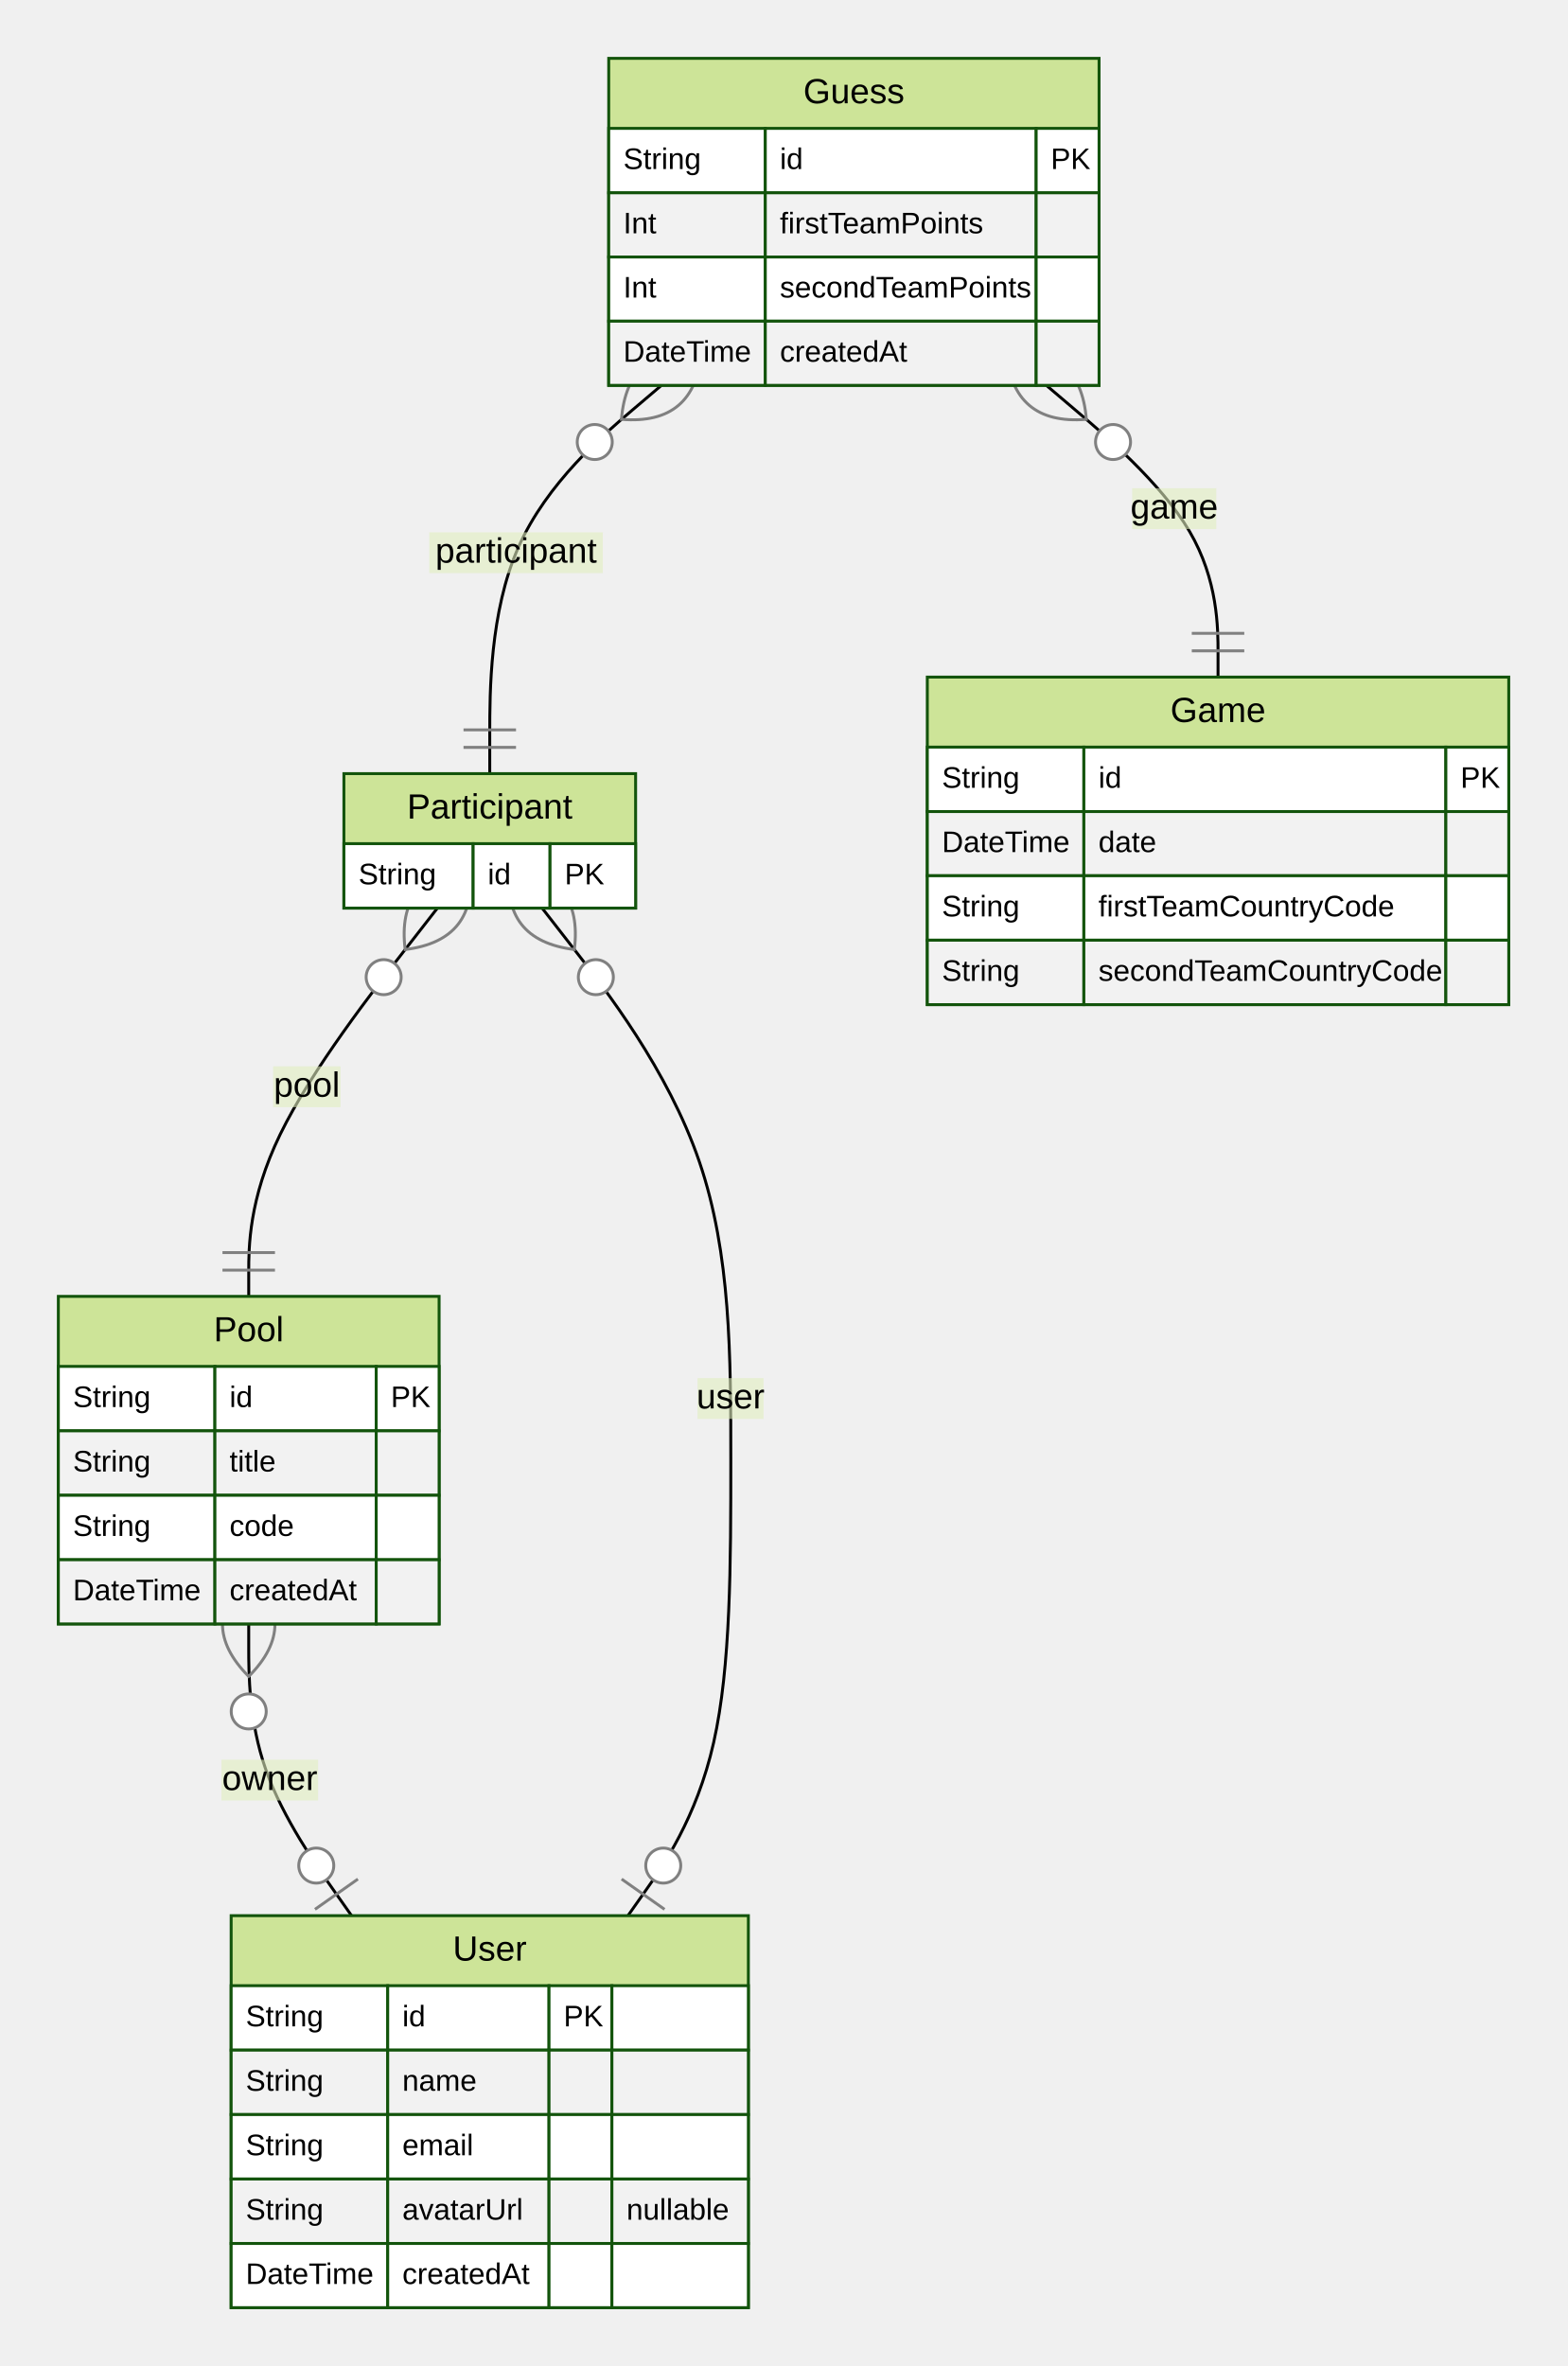
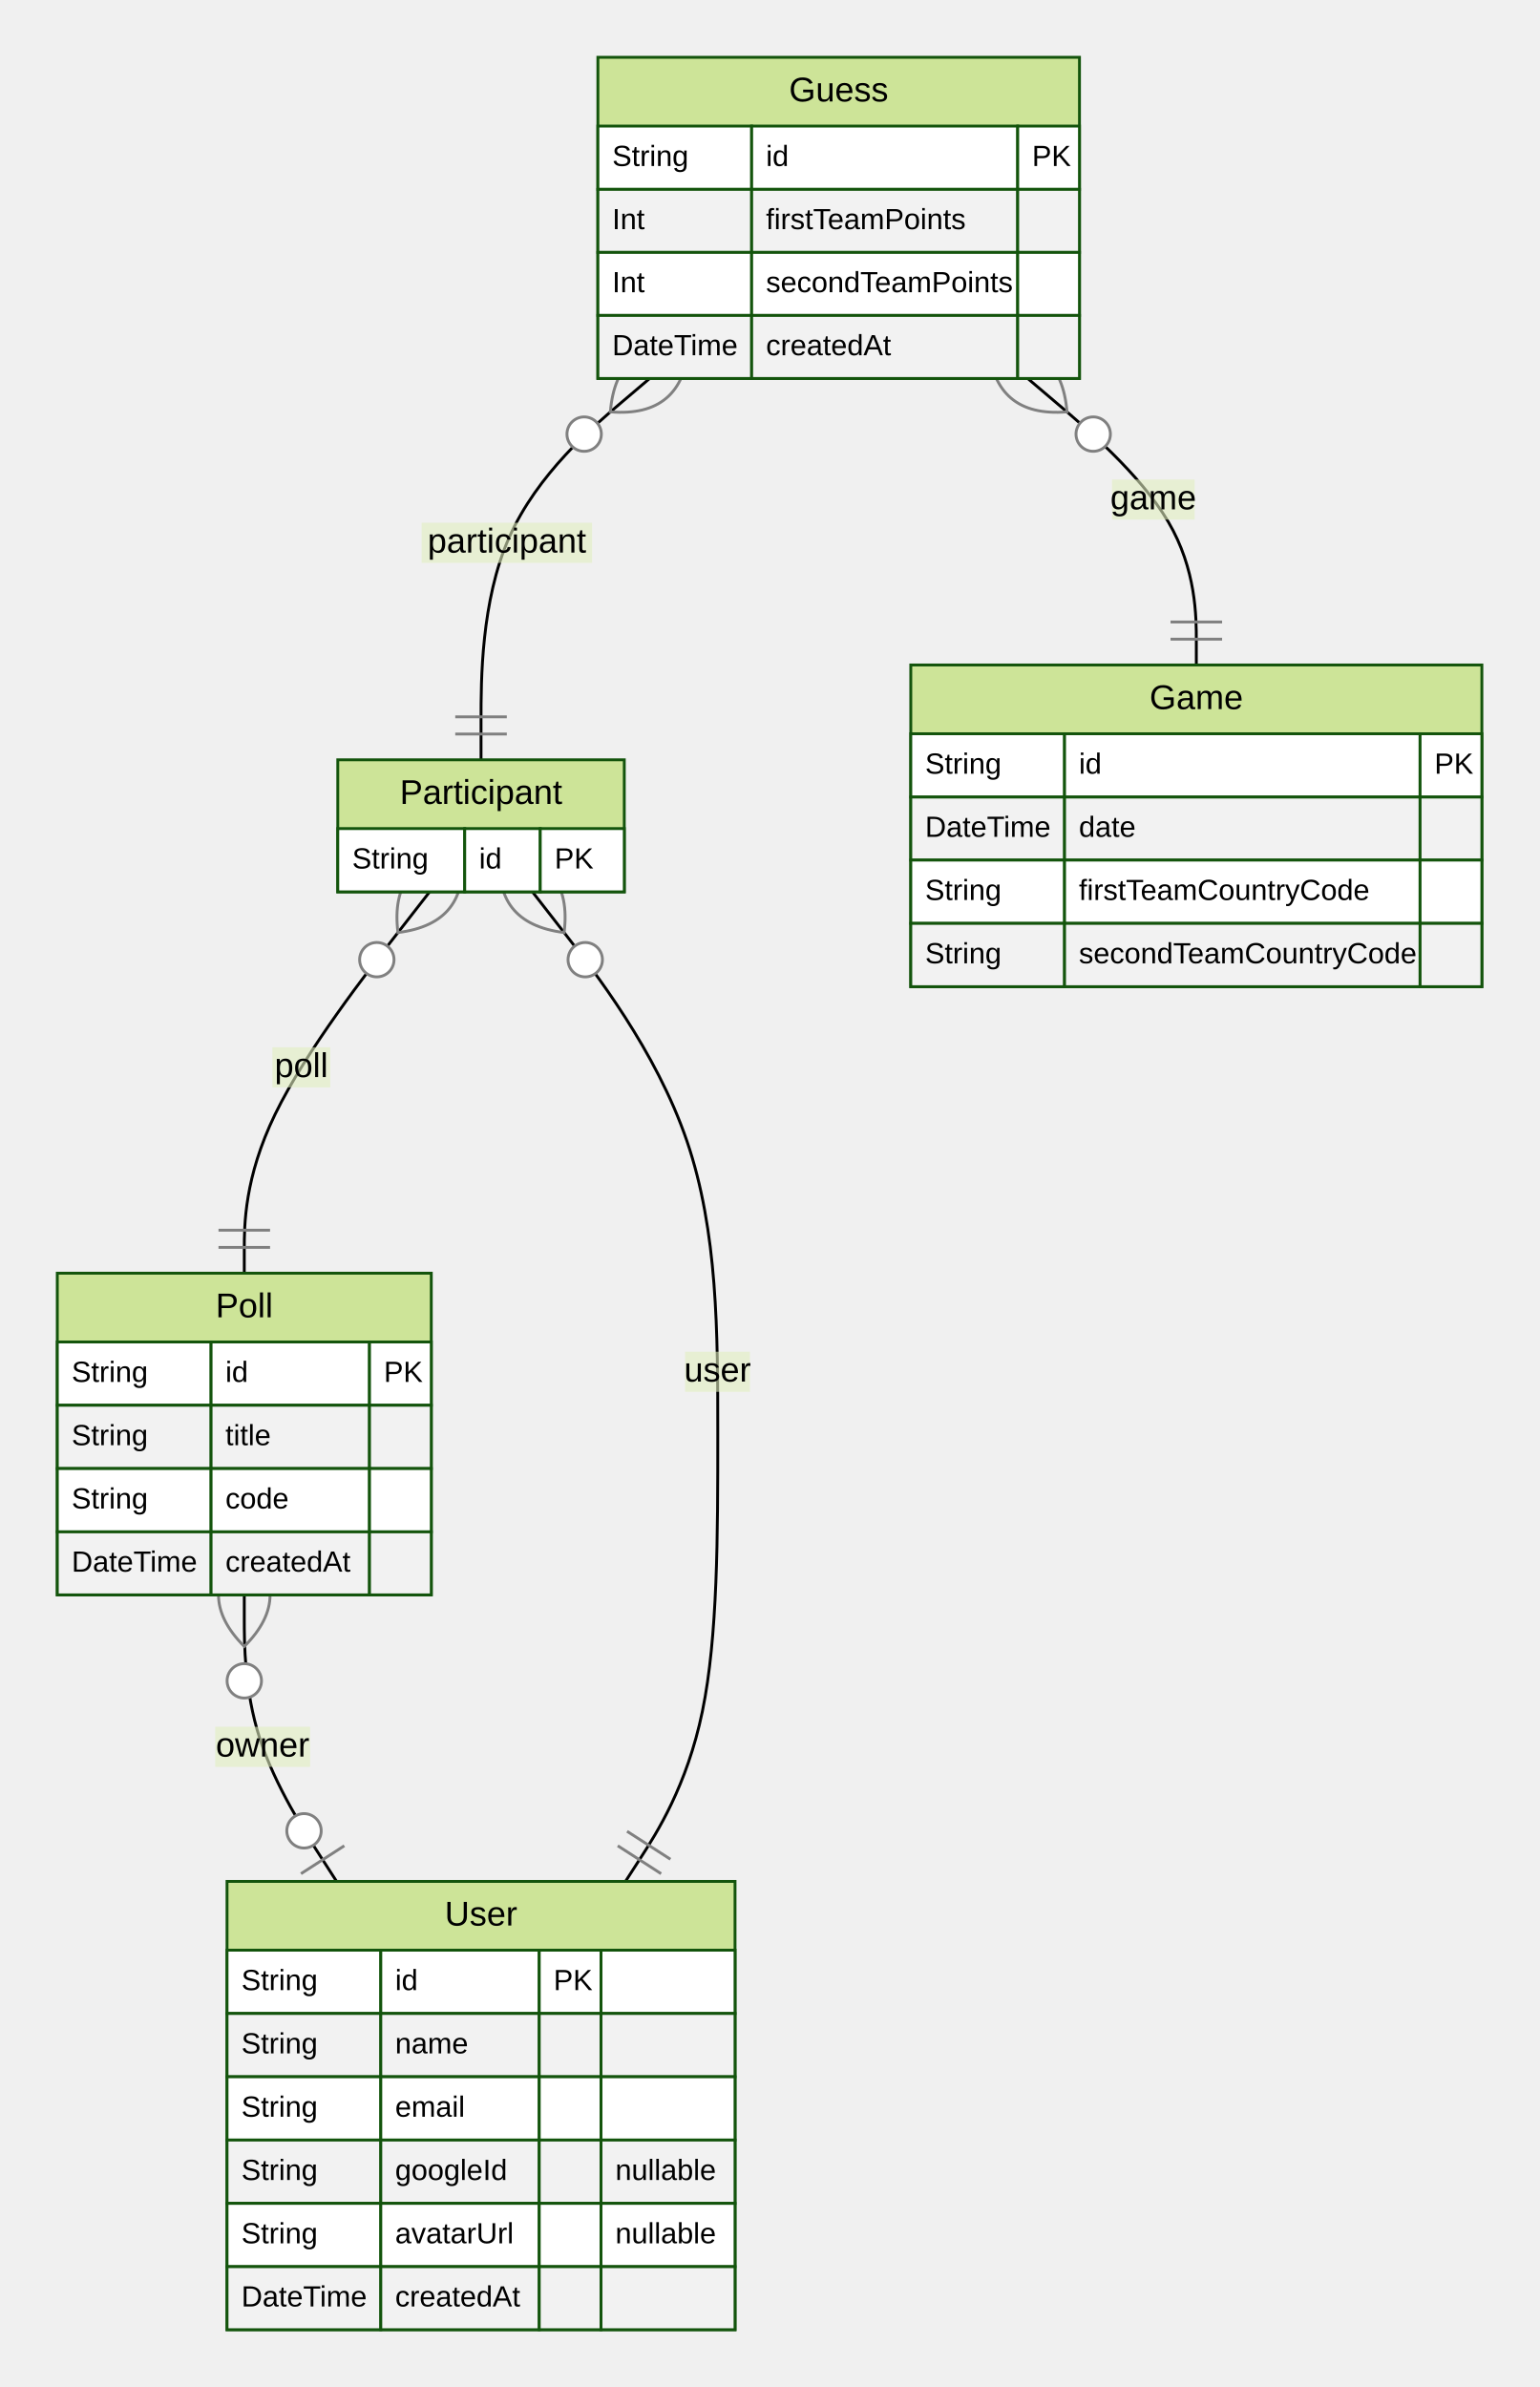
- <svg xmlns="http://www.w3.org/2000/svg" aria-labelledby="chart-title-mermaid-0 chart-desc-mermaid-0" role="img" viewBox="0 0 537.227 811.01" style="max-width: 537.227px; background-color: white;" width="100%" id="mermaid-0">
+ <svg xmlns="http://www.w3.org/2000/svg" aria-labelledby="chart-title-mermaid-0 chart-desc-mermaid-0" role="img" viewBox="0 0 537.227 833.102" style="max-width: 537.227px; background-color: white;" width="100%" id="mermaid-0">
  <style>#mermaid-0 {font-family:"trebuchet ms",verdana,arial,sans-serif;font-size:16px;fill:#000000;}#mermaid-0 .error-icon{fill:#552222;}#mermaid-0 .error-text{fill:#552222;stroke:#552222;}#mermaid-0 .edge-thickness-normal{stroke-width:2px;}#mermaid-0 .edge-thickness-thick{stroke-width:3.5px;}#mermaid-0 .edge-pattern-solid{stroke-dasharray:0;}#mermaid-0 .edge-pattern-dashed{stroke-dasharray:3;}#mermaid-0 .edge-pattern-dotted{stroke-dasharray:2;}#mermaid-0 .marker{fill:#000000;stroke:#000000;}#mermaid-0 .marker.cross{stroke:#000000;}#mermaid-0 svg{font-family:"trebuchet ms",verdana,arial,sans-serif;font-size:16px;}#mermaid-0 .entityBox{fill:#cde498;stroke:#13540c;}#mermaid-0 .attributeBoxOdd{fill:#ffffff;stroke:#13540c;}#mermaid-0 .attributeBoxEven{fill:#f2f2f2;stroke:#13540c;}#mermaid-0 .relationshipLabelBox{fill:hsl(78.158, 58.462%, 84.51%);opacity:0.7;background-color:hsl(78.158, 58.462%, 84.51%);}#mermaid-0 .relationshipLabelBox rect{opacity:0.5;}#mermaid-0 .relationshipLine{stroke:#000000;}#mermaid-0 :root{--mermaid-font-family:"trebuchet ms",verdana,arial,sans-serif;}</style>
  <g />
  <defs>
    <marker orient="auto" markerHeight="18" markerWidth="18" refY="9" refX="0" id="ONLY_ONE_START">
      <path d="M9,0 L9,18 M15,0 L15,18" fill="none" stroke="gray" />
    </marker>
  </defs>
  <defs>
    <marker orient="auto" markerHeight="18" markerWidth="18" refY="9" refX="18" id="ONLY_ONE_END">
      <path d="M3,0 L3,18 M9,0 L9,18" fill="none" stroke="gray" />
    </marker>
  </defs>
  <defs>
    <marker orient="auto" markerHeight="18" markerWidth="30" refY="9" refX="0" id="ZERO_OR_ONE_START">
      <circle r="6" cy="9" cx="21" fill="white" stroke="gray" />
      <path d="M9,0 L9,18" fill="none" stroke="gray" />
    </marker>
  </defs>
  <defs>
    <marker orient="auto" markerHeight="18" markerWidth="30" refY="9" refX="30" id="ZERO_OR_ONE_END">
      <circle r="6" cy="9" cx="9" fill="white" stroke="gray" />
      <path d="M21,0 L21,18" fill="none" stroke="gray" />
    </marker>
  </defs>
  <defs>
    <marker orient="auto" markerHeight="36" markerWidth="45" refY="18" refX="18" id="ONE_OR_MORE_START">
      <path d="M0,18 Q 18,0 36,18 Q 18,36 0,18 M42,9 L42,27" fill="none" stroke="gray" />
    </marker>
  </defs>
  <defs>
    <marker orient="auto" markerHeight="36" markerWidth="45" refY="18" refX="27" id="ONE_OR_MORE_END">
      <path d="M3,9 L3,27 M9,18 Q27,0 45,18 Q27,36 9,18" fill="none" stroke="gray" />
    </marker>
  </defs>
  <defs>
    <marker orient="auto" markerHeight="36" markerWidth="57" refY="18" refX="18" id="ZERO_OR_MORE_START">
      <circle r="6" cy="18" cx="48" fill="white" stroke="gray" />
      <path d="M0,18 Q18,0 36,18 Q18,36 0,18" fill="none" stroke="gray" />
    </marker>
  </defs>
  <defs>
    <marker orient="auto" markerHeight="36" markerWidth="57" refY="18" refX="39" id="ZERO_OR_MORE_END">
      <circle r="6" cy="18" cx="9" fill="white" stroke="gray" />
      <path d="M21,18 Q39,0 57,18 Q39,36 21,18" fill="none" stroke="gray" />
    </marker>
  </defs>
-   <path marker-start="url(#ZERO_OR_MORE_START)" marker-end="url(#ZERO_OR_ONE_END)" fill="none" stroke="gray" d="M85.266,556.643L85.266,564.976C85.266,573.309,85.266,589.976,91.142,606.643C97.018,623.309,108.771,639.976,114.647,648.309L120.523,656.643" class="er relationshipLine" />
-   <path marker-start="url(#ZERO_OR_MORE_START)" marker-end="url(#ZERO_OR_ONE_END)" fill="none" stroke="gray" d="M185.841,311.275L196.622,325.124C207.404,338.973,228.968,366.67,239.749,398.208C250.531,429.746,250.531,465.126,250.531,500.505C250.531,535.884,250.531,571.263,244.655,597.286C238.779,623.309,227.026,639.976,221.15,648.309L215.273,656.643" class="er relationshipLine" />
+   <path marker-start="url(#ZERO_OR_MORE_START)" marker-end="url(#ZERO_OR_ONE_END)" fill="none" stroke="gray" d="M85.266,556.643L85.266,564.976C85.266,573.309,85.266,589.976,90.636,606.643C96.006,623.309,106.746,639.976,112.116,648.309L117.486,656.643" class="er relationshipLine" />
+   <path marker-start="url(#ZERO_OR_MORE_START)" marker-end="url(#ONLY_ONE_END)" fill="none" stroke="gray" d="M185.841,311.275L196.622,325.124C207.404,338.973,228.968,366.67,239.749,398.208C250.531,429.746,250.531,465.126,250.531,500.505C250.531,535.884,250.531,571.263,245.161,597.286C239.791,623.309,229.051,639.976,223.681,648.309L218.311,656.643" class="er relationshipLine" />
  <path marker-start="url(#ZERO_OR_MORE_START)" marker-end="url(#ONLY_ONE_END)" fill="none" stroke="gray" d="M149.956,311.275L139.174,325.124C128.393,338.973,106.829,366.67,96.047,388.852C85.266,411.034,85.266,427.701,85.266,436.034L85.266,444.367" class="er relationshipLine" />
  <path marker-start="url(#ZERO_OR_MORE_START)" marker-end="url(#ONLY_ONE_END)" fill="none" stroke="gray" d="M226.756,132.092L216.946,140.425C207.137,148.758,187.518,165.425,177.708,187.607C167.898,209.789,167.898,237.486,167.898,251.335L167.898,265.184" class="er relationshipLine" />
  <path marker-start="url(#ZERO_OR_MORE_START)" marker-end="url(#ONLY_ONE_END)" fill="none" stroke="gray" d="M358.705,132.092L368.515,140.425C378.324,148.758,397.943,165.425,407.753,182.092C417.562,198.758,417.562,215.425,417.562,223.758L417.562,232.092" class="er relationshipLine" />
-   <g transform="translate(20,444.3672 )" id="Pool">
+   <g transform="translate(20,444.3672 )" id="Poll">
    <rect height="112.275" width="130.531" y="0" x="0" stroke="gray" fill-opacity="100%" fill="honeydew" class="er entityBox" />
-     <text transform="translate(65.26562,12)" style="font-family: &quot;trebuchet ms&quot;, verdana, arial, sans-serif;; font-size: 12px" text-anchor="middle" dominant-baseline="middle" y="0" x="0" id="entity-Pool" class="er entityLabel">Pool</text>
-     <rect height="22.092" width="53.672" y="24" x="0" stroke="gray" fill-opacity="100%" fill="honeydew" class="er attributeBoxOdd" />
-     <text transform="translate(5,35.0459)" style="font-family: &quot;trebuchet ms&quot;, verdana, arial, sans-serif;; font-size: 10.2px" text-anchor="left" dominant-baseline="middle" y="0" x="0" id="entity-Pool-attr-1-type" class="er entityLabel">String</text>
+     <text transform="translate(65.26562,12)" style="font-family: &quot;trebuchet ms&quot;, verdana, arial, sans-serif;; font-size: 12px" text-anchor="middle" dominant-baseline="middle" y="0" x="0" id="entity-Poll" class="er entityLabel">Poll</text>
+     <rect height="22.092" width="53.672" y="24" x="0" stroke="gray" fill-opacity="100%" fill="honeydew" class="er attributeBoxOdd" />
+     <text transform="translate(5,35.0459)" style="font-family: &quot;trebuchet ms&quot;, verdana, arial, sans-serif;; font-size: 10.2px" text-anchor="left" dominant-baseline="middle" y="0" x="0" id="entity-Poll-attr-1-type" class="er entityLabel">String</text>
    <rect height="22.092" width="55.297" y="24" x="53.672" stroke="gray" fill-opacity="100%" fill="honeydew" class="er attributeBoxOdd" />
-     <text transform="translate(58.67188,35.0459)" style="font-family: &quot;trebuchet ms&quot;, verdana, arial, sans-serif;; font-size: 10.2px" text-anchor="left" dominant-baseline="middle" y="0" x="0" id="entity-Pool-attr-1-name" class="er entityLabel">id</text>
+     <text transform="translate(58.67188,35.0459)" style="font-family: &quot;trebuchet ms&quot;, verdana, arial, sans-serif;; font-size: 10.2px" text-anchor="left" dominant-baseline="middle" y="0" x="0" id="entity-Poll-attr-1-name" class="er entityLabel">id</text>
    <rect height="22.092" width="21.562" y="24" x="108.969" stroke="gray" fill-opacity="100%" fill="honeydew" class="er attributeBoxOdd" />
-     <text transform="translate(113.9688,35.0459)" style="font-family: &quot;trebuchet ms&quot;, verdana, arial, sans-serif;; font-size: 10.2px" text-anchor="left" dominant-baseline="middle" y="0" x="0" id="entity-Pool-attr-1-key" class="er entityLabel">PK</text>
+     <text transform="translate(113.9688,35.0459)" style="font-family: &quot;trebuchet ms&quot;, verdana, arial, sans-serif;; font-size: 10.2px" text-anchor="left" dominant-baseline="middle" y="0" x="0" id="entity-Poll-attr-1-key" class="er entityLabel">PK</text>
    <rect height="22.092" width="53.672" y="46.092" x="0" stroke="gray" fill-opacity="100%" fill="honeydew" class="er attributeBoxEven" />
-     <text transform="translate(5,57.1377)" style="font-family: &quot;trebuchet ms&quot;, verdana, arial, sans-serif;; font-size: 10.2px" text-anchor="left" dominant-baseline="middle" y="0" x="0" id="entity-Pool-attr-2-type" class="er entityLabel">String</text>
+     <text transform="translate(5,57.1377)" style="font-family: &quot;trebuchet ms&quot;, verdana, arial, sans-serif;; font-size: 10.2px" text-anchor="left" dominant-baseline="middle" y="0" x="0" id="entity-Poll-attr-2-type" class="er entityLabel">String</text>
    <rect height="22.092" width="55.297" y="46.092" x="53.672" stroke="gray" fill-opacity="100%" fill="honeydew" class="er attributeBoxEven" />
-     <text transform="translate(58.67188,57.1377)" style="font-family: &quot;trebuchet ms&quot;, verdana, arial, sans-serif;; font-size: 10.2px" text-anchor="left" dominant-baseline="middle" y="0" x="0" id="entity-Pool-attr-2-name" class="er entityLabel">title</text>
+     <text transform="translate(58.67188,57.1377)" style="font-family: &quot;trebuchet ms&quot;, verdana, arial, sans-serif;; font-size: 10.2px" text-anchor="left" dominant-baseline="middle" y="0" x="0" id="entity-Poll-attr-2-name" class="er entityLabel">title</text>
    <rect height="22.092" width="21.562" y="46.092" x="108.969" stroke="gray" fill-opacity="100%" fill="honeydew" class="er attributeBoxEven" />
-     <text transform="translate(113.9688,57.1377)" style="font-family: &quot;trebuchet ms&quot;, verdana, arial, sans-serif;; font-size: 10.2px" text-anchor="left" dominant-baseline="middle" y="0" x="0" id="entity-Pool-attr-2-key" class="er entityLabel" />
+     <text transform="translate(113.9688,57.1377)" style="font-family: &quot;trebuchet ms&quot;, verdana, arial, sans-serif;; font-size: 10.2px" text-anchor="left" dominant-baseline="middle" y="0" x="0" id="entity-Poll-attr-2-key" class="er entityLabel" />
    <rect height="22.092" width="53.672" y="68.184" x="0" stroke="gray" fill-opacity="100%" fill="honeydew" class="er attributeBoxOdd" />
-     <text transform="translate(5,79.22949)" style="font-family: &quot;trebuchet ms&quot;, verdana, arial, sans-serif;; font-size: 10.2px" text-anchor="left" dominant-baseline="middle" y="0" x="0" id="entity-Pool-attr-3-type" class="er entityLabel">String</text>
+     <text transform="translate(5,79.22949)" style="font-family: &quot;trebuchet ms&quot;, verdana, arial, sans-serif;; font-size: 10.2px" text-anchor="left" dominant-baseline="middle" y="0" x="0" id="entity-Poll-attr-3-type" class="er entityLabel">String</text>
    <rect height="22.092" width="55.297" y="68.184" x="53.672" stroke="gray" fill-opacity="100%" fill="honeydew" class="er attributeBoxOdd" />
-     <text transform="translate(58.67188,79.22949)" style="font-family: &quot;trebuchet ms&quot;, verdana, arial, sans-serif;; font-size: 10.2px" text-anchor="left" dominant-baseline="middle" y="0" x="0" id="entity-Pool-attr-3-name" class="er entityLabel">code</text>
+     <text transform="translate(58.67188,79.22949)" style="font-family: &quot;trebuchet ms&quot;, verdana, arial, sans-serif;; font-size: 10.2px" text-anchor="left" dominant-baseline="middle" y="0" x="0" id="entity-Poll-attr-3-name" class="er entityLabel">code</text>
    <rect height="22.092" width="21.562" y="68.184" x="108.969" stroke="gray" fill-opacity="100%" fill="honeydew" class="er attributeBoxOdd" />
-     <text transform="translate(113.9688,79.22949)" style="font-family: &quot;trebuchet ms&quot;, verdana, arial, sans-serif;; font-size: 10.2px" text-anchor="left" dominant-baseline="middle" y="0" x="0" id="entity-Pool-attr-3-key" class="er entityLabel" />
+     <text transform="translate(113.9688,79.22949)" style="font-family: &quot;trebuchet ms&quot;, verdana, arial, sans-serif;; font-size: 10.2px" text-anchor="left" dominant-baseline="middle" y="0" x="0" id="entity-Poll-attr-3-key" class="er entityLabel" />
    <rect height="22" width="53.672" y="90.275" x="0" stroke="gray" fill-opacity="100%" fill="honeydew" class="er attributeBoxEven" />
-     <text transform="translate(5,101.2754)" style="font-family: &quot;trebuchet ms&quot;, verdana, arial, sans-serif;; font-size: 10.2px" text-anchor="left" dominant-baseline="middle" y="0" x="0" id="entity-Pool-attr-4-type" class="er entityLabel">DateTime</text>
+     <text transform="translate(5,101.2754)" style="font-family: &quot;trebuchet ms&quot;, verdana, arial, sans-serif;; font-size: 10.2px" text-anchor="left" dominant-baseline="middle" y="0" x="0" id="entity-Poll-attr-4-type" class="er entityLabel">DateTime</text>
    <rect height="22" width="55.297" y="90.275" x="53.672" stroke="gray" fill-opacity="100%" fill="honeydew" class="er attributeBoxEven" />
-     <text transform="translate(58.67188,101.2754)" style="font-family: &quot;trebuchet ms&quot;, verdana, arial, sans-serif;; font-size: 10.2px" text-anchor="left" dominant-baseline="middle" y="0" x="0" id="entity-Pool-attr-4-name" class="er entityLabel">createdAt</text>
+     <text transform="translate(58.67188,101.2754)" style="font-family: &quot;trebuchet ms&quot;, verdana, arial, sans-serif;; font-size: 10.2px" text-anchor="left" dominant-baseline="middle" y="0" x="0" id="entity-Poll-attr-4-name" class="er entityLabel">createdAt</text>
    <rect height="22" width="21.562" y="90.275" x="108.969" stroke="gray" fill-opacity="100%" fill="honeydew" class="er attributeBoxEven" />
-     <text transform="translate(113.9688,101.2754)" style="font-family: &quot;trebuchet ms&quot;, verdana, arial, sans-serif;; font-size: 10.2px" text-anchor="left" dominant-baseline="middle" y="0" x="0" id="entity-Pool-attr-4-key" class="er entityLabel" />
+     <text transform="translate(113.9688,101.2754)" style="font-family: &quot;trebuchet ms&quot;, verdana, arial, sans-serif;; font-size: 10.2px" text-anchor="left" dominant-baseline="middle" y="0" x="0" id="entity-Poll-attr-4-key" class="er entityLabel" />
  </g>
  <g transform="translate(117.8984,265.1836 )" id="Participant">
    <rect height="46.092" width="100" y="0" x="0" stroke="gray" fill-opacity="100%" fill="honeydew" class="er entityBox" />
    <text transform="translate(50,12)" style="font-family: &quot;trebuchet ms&quot;, verdana, arial, sans-serif;; font-size: 12px" text-anchor="middle" dominant-baseline="middle" y="0" x="0" id="entity-Participant" class="er entityLabel">Participant</text>
    <rect height="22.092" width="44.302" y="24" x="0" stroke="gray" fill-opacity="100%" fill="honeydew" class="er attributeBoxOdd" />
    <text transform="translate(5,35.0459)" style="font-family: &quot;trebuchet ms&quot;, verdana, arial, sans-serif;; font-size: 10.2px" text-anchor="left" dominant-baseline="middle" y="0" x="0" id="entity-Participant-attr-1-type" class="er entityLabel">String</text>
    <rect height="22.092" width="26.365" y="24" x="44.302" stroke="gray" fill-opacity="100%" fill="honeydew" class="er attributeBoxOdd" />
    <text transform="translate(49.30208,35.0459)" style="font-family: &quot;trebuchet ms&quot;, verdana, arial, sans-serif;; font-size: 10.2px" text-anchor="left" dominant-baseline="middle" y="0" x="0" id="entity-Participant-attr-1-name" class="er entityLabel">id</text>
    <rect height="22.092" width="29.333" y="24" x="70.667" stroke="gray" fill-opacity="100%" fill="honeydew" class="er attributeBoxOdd" />
    <text transform="translate(75.66667,35.0459)" style="font-family: &quot;trebuchet ms&quot;, verdana, arial, sans-serif;; font-size: 10.2px" text-anchor="left" dominant-baseline="middle" y="0" x="0" id="entity-Participant-attr-1-key" class="er entityLabel">PK</text>
  </g>
  <g transform="translate(79.24219,656.6426 )" id="User">
-     <rect height="134.367" width="177.312" y="0" x="0" stroke="gray" fill-opacity="100%" fill="honeydew" class="er entityBox" />
+     <rect height="156.459" width="177.312" y="0" x="0" stroke="gray" fill-opacity="100%" fill="honeydew" class="er entityBox" />
    <text transform="translate(88.65625,12)" style="font-family: &quot;trebuchet ms&quot;, verdana, arial, sans-serif;; font-size: 12px" text-anchor="middle" dominant-baseline="middle" y="0" x="0" id="entity-User" class="er entityLabel">User</text>
    <rect height="22.092" width="53.672" y="24" x="0" stroke="gray" fill-opacity="100%" fill="honeydew" class="er attributeBoxOdd" />
    <text transform="translate(5,35.0459)" style="font-family: &quot;trebuchet ms&quot;, verdana, arial, sans-serif;; font-size: 10.2px" text-anchor="left" dominant-baseline="middle" y="0" x="0" id="entity-User-attr-1-type" class="er entityLabel">String</text>
    <rect height="22.092" width="55.297" y="24" x="53.672" stroke="gray" fill-opacity="100%" fill="honeydew" class="er attributeBoxOdd" />
    <text transform="translate(58.67188,35.0459)" style="font-family: &quot;trebuchet ms&quot;, verdana, arial, sans-serif;; font-size: 10.2px" text-anchor="left" dominant-baseline="middle" y="0" x="0" id="entity-User-attr-1-name" class="er entityLabel">id</text>
    <rect height="22.092" width="21.562" y="24" x="108.969" stroke="gray" fill-opacity="100%" fill="honeydew" class="er attributeBoxOdd" />
    <text transform="translate(113.9688,35.0459)" style="font-family: &quot;trebuchet ms&quot;, verdana, arial, sans-serif;; font-size: 10.2px" text-anchor="left" dominant-baseline="middle" y="0" x="0" id="entity-User-attr-1-key" class="er entityLabel">PK</text>
    <rect height="22.092" width="46.781" y="24" x="130.531" stroke="gray" fill-opacity="100%" fill="honeydew" class="er attributeBoxOdd" />
    <text transform="translate(135.5312,35.0459)" style="font-family: &quot;trebuchet ms&quot;, verdana, arial, sans-serif;; font-size: 10.2px" text-anchor="left" dominant-baseline="middle" y="0" x="0" id="entity-User-attr-1-comment" class="er entityLabel" />
    <rect height="22.092" width="53.672" y="46.092" x="0" stroke="gray" fill-opacity="100%" fill="honeydew" class="er attributeBoxEven" />
    <text transform="translate(5,57.1377)" style="font-family: &quot;trebuchet ms&quot;, verdana, arial, sans-serif;; font-size: 10.2px" text-anchor="left" dominant-baseline="middle" y="0" x="0" id="entity-User-attr-2-type" class="er entityLabel">String</text>
    <rect height="22.092" width="55.297" y="46.092" x="53.672" stroke="gray" fill-opacity="100%" fill="honeydew" class="er attributeBoxEven" />
    <text transform="translate(58.67188,57.1377)" style="font-family: &quot;trebuchet ms&quot;, verdana, arial, sans-serif;; font-size: 10.2px" text-anchor="left" dominant-baseline="middle" y="0" x="0" id="entity-User-attr-2-name" class="er entityLabel">name</text>
    <rect height="22.092" width="21.562" y="46.092" x="108.969" stroke="gray" fill-opacity="100%" fill="honeydew" class="er attributeBoxEven" />
    <text transform="translate(113.9688,57.1377)" style="font-family: &quot;trebuchet ms&quot;, verdana, arial, sans-serif;; font-size: 10.2px" text-anchor="left" dominant-baseline="middle" y="0" x="0" id="entity-User-attr-2-key" class="er entityLabel" />
    <rect height="22.092" width="46.781" y="46.092" x="130.531" stroke="gray" fill-opacity="100%" fill="honeydew" class="er attributeBoxEven" />
    <text transform="translate(135.5312,57.1377)" style="font-family: &quot;trebuchet ms&quot;, verdana, arial, sans-serif;; font-size: 10.2px" text-anchor="left" dominant-baseline="middle" y="0" x="0" id="entity-User-attr-2-comment" class="er entityLabel" />
    <rect height="22.092" width="53.672" y="68.184" x="0" stroke="gray" fill-opacity="100%" fill="honeydew" class="er attributeBoxOdd" />
    <text transform="translate(5,79.22949)" style="font-family: &quot;trebuchet ms&quot;, verdana, arial, sans-serif;; font-size: 10.2px" text-anchor="left" dominant-baseline="middle" y="0" x="0" id="entity-User-attr-3-type" class="er entityLabel">String</text>
    <rect height="22.092" width="55.297" y="68.184" x="53.672" stroke="gray" fill-opacity="100%" fill="honeydew" class="er attributeBoxOdd" />
    <text transform="translate(58.67188,79.22949)" style="font-family: &quot;trebuchet ms&quot;, verdana, arial, sans-serif;; font-size: 10.2px" text-anchor="left" dominant-baseline="middle" y="0" x="0" id="entity-User-attr-3-name" class="er entityLabel">email</text>
    <rect height="22.092" width="21.562" y="68.184" x="108.969" stroke="gray" fill-opacity="100%" fill="honeydew" class="er attributeBoxOdd" />
    <text transform="translate(113.9688,79.22949)" style="font-family: &quot;trebuchet ms&quot;, verdana, arial, sans-serif;; font-size: 10.2px" text-anchor="left" dominant-baseline="middle" y="0" x="0" id="entity-User-attr-3-key" class="er entityLabel" />
    <rect height="22.092" width="46.781" y="68.184" x="130.531" stroke="gray" fill-opacity="100%" fill="honeydew" class="er attributeBoxOdd" />
    <text transform="translate(135.5312,79.22949)" style="font-family: &quot;trebuchet ms&quot;, verdana, arial, sans-serif;; font-size: 10.2px" text-anchor="left" dominant-baseline="middle" y="0" x="0" id="entity-User-attr-3-comment" class="er entityLabel" />
    <rect height="22.092" width="53.672" y="90.275" x="0" stroke="gray" fill-opacity="100%" fill="honeydew" class="er attributeBoxEven" />
    <text transform="translate(5,101.3213)" style="font-family: &quot;trebuchet ms&quot;, verdana, arial, sans-serif;; font-size: 10.2px" text-anchor="left" dominant-baseline="middle" y="0" x="0" id="entity-User-attr-4-type" class="er entityLabel">String</text>
    <rect height="22.092" width="55.297" y="90.275" x="53.672" stroke="gray" fill-opacity="100%" fill="honeydew" class="er attributeBoxEven" />
-     <text transform="translate(58.67188,101.3213)" style="font-family: &quot;trebuchet ms&quot;, verdana, arial, sans-serif;; font-size: 10.2px" text-anchor="left" dominant-baseline="middle" y="0" x="0" id="entity-User-attr-4-name" class="er entityLabel">avatarUrl</text>
+     <text transform="translate(58.67188,101.3213)" style="font-family: &quot;trebuchet ms&quot;, verdana, arial, sans-serif;; font-size: 10.2px" text-anchor="left" dominant-baseline="middle" y="0" x="0" id="entity-User-attr-4-name" class="er entityLabel">googleId</text>
    <rect height="22.092" width="21.562" y="90.275" x="108.969" stroke="gray" fill-opacity="100%" fill="honeydew" class="er attributeBoxEven" />
    <text transform="translate(113.9688,101.3213)" style="font-family: &quot;trebuchet ms&quot;, verdana, arial, sans-serif;; font-size: 10.2px" text-anchor="left" dominant-baseline="middle" y="0" x="0" id="entity-User-attr-4-key" class="er entityLabel" />
    <rect height="22.092" width="46.781" y="90.275" x="130.531" stroke="gray" fill-opacity="100%" fill="honeydew" class="er attributeBoxEven" />
    <text transform="translate(135.5312,101.3213)" style="font-family: &quot;trebuchet ms&quot;, verdana, arial, sans-serif;; font-size: 10.2px" text-anchor="left" dominant-baseline="middle" y="0" x="0" id="entity-User-attr-4-comment" class="er entityLabel">nullable</text>
-     <rect height="22" width="53.672" y="112.367" x="0" stroke="gray" fill-opacity="100%" fill="honeydew" class="er attributeBoxOdd" />
-     <text transform="translate(5,123.3672)" style="font-family: &quot;trebuchet ms&quot;, verdana, arial, sans-serif;; font-size: 10.2px" text-anchor="left" dominant-baseline="middle" y="0" x="0" id="entity-User-attr-5-type" class="er entityLabel">DateTime</text>
-     <rect height="22" width="55.297" y="112.367" x="53.672" stroke="gray" fill-opacity="100%" fill="honeydew" class="er attributeBoxOdd" />
-     <text transform="translate(58.67188,123.3672)" style="font-family: &quot;trebuchet ms&quot;, verdana, arial, sans-serif;; font-size: 10.2px" text-anchor="left" dominant-baseline="middle" y="0" x="0" id="entity-User-attr-5-name" class="er entityLabel">createdAt</text>
-     <rect height="22" width="21.562" y="112.367" x="108.969" stroke="gray" fill-opacity="100%" fill="honeydew" class="er attributeBoxOdd" />
-     <text transform="translate(113.9688,123.3672)" style="font-family: &quot;trebuchet ms&quot;, verdana, arial, sans-serif;; font-size: 10.2px" text-anchor="left" dominant-baseline="middle" y="0" x="0" id="entity-User-attr-5-key" class="er entityLabel" />
-     <rect height="22" width="46.781" y="112.367" x="130.531" stroke="gray" fill-opacity="100%" fill="honeydew" class="er attributeBoxOdd" />
-     <text transform="translate(135.5312,123.3672)" style="font-family: &quot;trebuchet ms&quot;, verdana, arial, sans-serif;; font-size: 10.2px" text-anchor="left" dominant-baseline="middle" y="0" x="0" id="entity-User-attr-5-comment" class="er entityLabel" />
+     <rect height="22.092" width="53.672" y="112.367" x="0" stroke="gray" fill-opacity="100%" fill="honeydew" class="er attributeBoxOdd" />
+     <text transform="translate(5,123.4131)" style="font-family: &quot;trebuchet ms&quot;, verdana, arial, sans-serif;; font-size: 10.2px" text-anchor="left" dominant-baseline="middle" y="0" x="0" id="entity-User-attr-5-type" class="er entityLabel">String</text>
+     <rect height="22.092" width="55.297" y="112.367" x="53.672" stroke="gray" fill-opacity="100%" fill="honeydew" class="er attributeBoxOdd" />
+     <text transform="translate(58.67188,123.4131)" style="font-family: &quot;trebuchet ms&quot;, verdana, arial, sans-serif;; font-size: 10.2px" text-anchor="left" dominant-baseline="middle" y="0" x="0" id="entity-User-attr-5-name" class="er entityLabel">avatarUrl</text>
+     <rect height="22.092" width="21.562" y="112.367" x="108.969" stroke="gray" fill-opacity="100%" fill="honeydew" class="er attributeBoxOdd" />
+     <text transform="translate(113.9688,123.4131)" style="font-family: &quot;trebuchet ms&quot;, verdana, arial, sans-serif;; font-size: 10.2px" text-anchor="left" dominant-baseline="middle" y="0" x="0" id="entity-User-attr-5-key" class="er entityLabel" />
+     <rect height="22.092" width="46.781" y="112.367" x="130.531" stroke="gray" fill-opacity="100%" fill="honeydew" class="er attributeBoxOdd" />
+     <text transform="translate(135.5312,123.4131)" style="font-family: &quot;trebuchet ms&quot;, verdana, arial, sans-serif;; font-size: 10.2px" text-anchor="left" dominant-baseline="middle" y="0" x="0" id="entity-User-attr-5-comment" class="er entityLabel">nullable</text>
+     <rect height="22" width="53.672" y="134.459" x="0" stroke="gray" fill-opacity="100%" fill="honeydew" class="er attributeBoxEven" />
+     <text transform="translate(5,145.459)" style="font-family: &quot;trebuchet ms&quot;, verdana, arial, sans-serif;; font-size: 10.2px" text-anchor="left" dominant-baseline="middle" y="0" x="0" id="entity-User-attr-6-type" class="er entityLabel">DateTime</text>
+     <rect height="22" width="55.297" y="134.459" x="53.672" stroke="gray" fill-opacity="100%" fill="honeydew" class="er attributeBoxEven" />
+     <text transform="translate(58.67188,145.459)" style="font-family: &quot;trebuchet ms&quot;, verdana, arial, sans-serif;; font-size: 10.2px" text-anchor="left" dominant-baseline="middle" y="0" x="0" id="entity-User-attr-6-name" class="er entityLabel">createdAt</text>
+     <rect height="22" width="21.562" y="134.459" x="108.969" stroke="gray" fill-opacity="100%" fill="honeydew" class="er attributeBoxEven" />
+     <text transform="translate(113.9688,145.459)" style="font-family: &quot;trebuchet ms&quot;, verdana, arial, sans-serif;; font-size: 10.2px" text-anchor="left" dominant-baseline="middle" y="0" x="0" id="entity-User-attr-6-key" class="er entityLabel" />
+     <rect height="22" width="46.781" y="134.459" x="130.531" stroke="gray" fill-opacity="100%" fill="honeydew" class="er attributeBoxEven" />
+     <text transform="translate(135.5312,145.459)" style="font-family: &quot;trebuchet ms&quot;, verdana, arial, sans-serif;; font-size: 10.2px" text-anchor="left" dominant-baseline="middle" y="0" x="0" id="entity-User-attr-6-comment" class="er entityLabel" />
  </g>
  <g transform="translate(317.8984,232.0918 )" id="Game">
    <rect height="112.275" width="199.328" y="0" x="0" stroke="gray" fill-opacity="100%" fill="honeydew" class="er entityBox" />
    <text transform="translate(99.66406,12)" style="font-family: &quot;trebuchet ms&quot;, verdana, arial, sans-serif;; font-size: 12px" text-anchor="middle" dominant-baseline="middle" y="0" x="0" id="entity-Game" class="er entityLabel">Game</text>
    <rect height="22.092" width="53.672" y="24" x="0" stroke="gray" fill-opacity="100%" fill="honeydew" class="er attributeBoxOdd" />
    <text transform="translate(5,35.0459)" style="font-family: &quot;trebuchet ms&quot;, verdana, arial, sans-serif;; font-size: 10.2px" text-anchor="left" dominant-baseline="middle" y="0" x="0" id="entity-Game-attr-1-type" class="er entityLabel">String</text>
    <rect height="22.092" width="124.094" y="24" x="53.672" stroke="gray" fill-opacity="100%" fill="honeydew" class="er attributeBoxOdd" />
    <text transform="translate(58.67188,35.0459)" style="font-family: &quot;trebuchet ms&quot;, verdana, arial, sans-serif;; font-size: 10.2px" text-anchor="left" dominant-baseline="middle" y="0" x="0" id="entity-Game-attr-1-name" class="er entityLabel">id</text>
    <rect height="22.092" width="21.562" y="24" x="177.766" stroke="gray" fill-opacity="100%" fill="honeydew" class="er attributeBoxOdd" />
    <text transform="translate(182.7656,35.0459)" style="font-family: &quot;trebuchet ms&quot;, verdana, arial, sans-serif;; font-size: 10.2px" text-anchor="left" dominant-baseline="middle" y="0" x="0" id="entity-Game-attr-1-key" class="er entityLabel">PK</text>
    <rect height="22" width="53.672" y="46.092" x="0" stroke="gray" fill-opacity="100%" fill="honeydew" class="er attributeBoxEven" />
    <text transform="translate(5,57.0918)" style="font-family: &quot;trebuchet ms&quot;, verdana, arial, sans-serif;; font-size: 10.2px" text-anchor="left" dominant-baseline="middle" y="0" x="0" id="entity-Game-attr-2-type" class="er entityLabel">DateTime</text>
    <rect height="22" width="124.094" y="46.092" x="53.672" stroke="gray" fill-opacity="100%" fill="honeydew" class="er attributeBoxEven" />
    <text transform="translate(58.67188,57.0918)" style="font-family: &quot;trebuchet ms&quot;, verdana, arial, sans-serif;; font-size: 10.2px" text-anchor="left" dominant-baseline="middle" y="0" x="0" id="entity-Game-attr-2-name" class="er entityLabel">date</text>
    <rect height="22" width="21.562" y="46.092" x="177.766" stroke="gray" fill-opacity="100%" fill="honeydew" class="er attributeBoxEven" />
    <text transform="translate(182.7656,57.0918)" style="font-family: &quot;trebuchet ms&quot;, verdana, arial, sans-serif;; font-size: 10.2px" text-anchor="left" dominant-baseline="middle" y="0" x="0" id="entity-Game-attr-2-key" class="er entityLabel" />
    <rect height="22.092" width="53.672" y="68.092" x="0" stroke="gray" fill-opacity="100%" fill="honeydew" class="er attributeBoxOdd" />
    <text transform="translate(5,79.1377)" style="font-family: &quot;trebuchet ms&quot;, verdana, arial, sans-serif;; font-size: 10.2px" text-anchor="left" dominant-baseline="middle" y="0" x="0" id="entity-Game-attr-3-type" class="er entityLabel">String</text>
    <rect height="22.092" width="124.094" y="68.092" x="53.672" stroke="gray" fill-opacity="100%" fill="honeydew" class="er attributeBoxOdd" />
    <text transform="translate(58.67188,79.1377)" style="font-family: &quot;trebuchet ms&quot;, verdana, arial, sans-serif;; font-size: 10.2px" text-anchor="left" dominant-baseline="middle" y="0" x="0" id="entity-Game-attr-3-name" class="er entityLabel">firstTeamCountryCode</text>
    <rect height="22.092" width="21.562" y="68.092" x="177.766" stroke="gray" fill-opacity="100%" fill="honeydew" class="er attributeBoxOdd" />
    <text transform="translate(182.7656,79.1377)" style="font-family: &quot;trebuchet ms&quot;, verdana, arial, sans-serif;; font-size: 10.2px" text-anchor="left" dominant-baseline="middle" y="0" x="0" id="entity-Game-attr-3-key" class="er entityLabel" />
    <rect height="22.092" width="53.672" y="90.184" x="0" stroke="gray" fill-opacity="100%" fill="honeydew" class="er attributeBoxEven" />
    <text transform="translate(5,101.2295)" style="font-family: &quot;trebuchet ms&quot;, verdana, arial, sans-serif;; font-size: 10.2px" text-anchor="left" dominant-baseline="middle" y="0" x="0" id="entity-Game-attr-4-type" class="er entityLabel">String</text>
    <rect height="22.092" width="124.094" y="90.184" x="53.672" stroke="gray" fill-opacity="100%" fill="honeydew" class="er attributeBoxEven" />
    <text transform="translate(58.67188,101.2295)" style="font-family: &quot;trebuchet ms&quot;, verdana, arial, sans-serif;; font-size: 10.2px" text-anchor="left" dominant-baseline="middle" y="0" x="0" id="entity-Game-attr-4-name" class="er entityLabel">secondTeamCountryCode</text>
    <rect height="22.092" width="21.562" y="90.184" x="177.766" stroke="gray" fill-opacity="100%" fill="honeydew" class="er attributeBoxEven" />
    <text transform="translate(182.7656,101.2295)" style="font-family: &quot;trebuchet ms&quot;, verdana, arial, sans-serif;; font-size: 10.2px" text-anchor="left" dominant-baseline="middle" y="0" x="0" id="entity-Game-attr-4-key" class="er entityLabel" />
  </g>
  <g transform="translate(208.6836,20 )" id="Guess">
    <rect height="112.092" width="168.094" y="0" x="0" stroke="gray" fill-opacity="100%" fill="honeydew" class="er entityBox" />
    <text transform="translate(84.04688,12)" style="font-family: &quot;trebuchet ms&quot;, verdana, arial, sans-serif;; font-size: 12px" text-anchor="middle" dominant-baseline="middle" y="0" x="0" id="entity-Guess" class="er entityLabel">Guess</text>
    <rect height="22.092" width="53.672" y="24" x="0" stroke="gray" fill-opacity="100%" fill="honeydew" class="er attributeBoxOdd" />
    <text transform="translate(5,35.0459)" style="font-family: &quot;trebuchet ms&quot;, verdana, arial, sans-serif;; font-size: 10.2px" text-anchor="left" dominant-baseline="middle" y="0" x="0" id="entity-Guess-attr-1-type" class="er entityLabel">String</text>
    <rect height="22.092" width="92.859" y="24" x="53.672" stroke="gray" fill-opacity="100%" fill="honeydew" class="er attributeBoxOdd" />
    <text transform="translate(58.67188,35.0459)" style="font-family: &quot;trebuchet ms&quot;, verdana, arial, sans-serif;; font-size: 10.2px" text-anchor="left" dominant-baseline="middle" y="0" x="0" id="entity-Guess-attr-1-name" class="er entityLabel">id</text>
    <rect height="22.092" width="21.562" y="24" x="146.531" stroke="gray" fill-opacity="100%" fill="honeydew" class="er attributeBoxOdd" />
    <text transform="translate(151.5312,35.0459)" style="font-family: &quot;trebuchet ms&quot;, verdana, arial, sans-serif;; font-size: 10.2px" text-anchor="left" dominant-baseline="middle" y="0" x="0" id="entity-Guess-attr-1-key" class="er entityLabel">PK</text>
    <rect height="22" width="53.672" y="46.092" x="0" stroke="gray" fill-opacity="100%" fill="honeydew" class="er attributeBoxEven" />
    <text transform="translate(5,57.0918)" style="font-family: &quot;trebuchet ms&quot;, verdana, arial, sans-serif;; font-size: 10.2px" text-anchor="left" dominant-baseline="middle" y="0" x="0" id="entity-Guess-attr-2-type" class="er entityLabel">Int</text>
    <rect height="22" width="92.859" y="46.092" x="53.672" stroke="gray" fill-opacity="100%" fill="honeydew" class="er attributeBoxEven" />
    <text transform="translate(58.67188,57.0918)" style="font-family: &quot;trebuchet ms&quot;, verdana, arial, sans-serif;; font-size: 10.2px" text-anchor="left" dominant-baseline="middle" y="0" x="0" id="entity-Guess-attr-2-name" class="er entityLabel">firstTeamPoints</text>
    <rect height="22" width="21.562" y="46.092" x="146.531" stroke="gray" fill-opacity="100%" fill="honeydew" class="er attributeBoxEven" />
    <text transform="translate(151.5312,57.0918)" style="font-family: &quot;trebuchet ms&quot;, verdana, arial, sans-serif;; font-size: 10.2px" text-anchor="left" dominant-baseline="middle" y="0" x="0" id="entity-Guess-attr-2-key" class="er entityLabel" />
    <rect height="22" width="53.672" y="68.092" x="0" stroke="gray" fill-opacity="100%" fill="honeydew" class="er attributeBoxOdd" />
    <text transform="translate(5,79.0918)" style="font-family: &quot;trebuchet ms&quot;, verdana, arial, sans-serif;; font-size: 10.2px" text-anchor="left" dominant-baseline="middle" y="0" x="0" id="entity-Guess-attr-3-type" class="er entityLabel">Int</text>
    <rect height="22" width="92.859" y="68.092" x="53.672" stroke="gray" fill-opacity="100%" fill="honeydew" class="er attributeBoxOdd" />
    <text transform="translate(58.67188,79.0918)" style="font-family: &quot;trebuchet ms&quot;, verdana, arial, sans-serif;; font-size: 10.2px" text-anchor="left" dominant-baseline="middle" y="0" x="0" id="entity-Guess-attr-3-name" class="er entityLabel">secondTeamPoints</text>
    <rect height="22" width="21.562" y="68.092" x="146.531" stroke="gray" fill-opacity="100%" fill="honeydew" class="er attributeBoxOdd" />
    <text transform="translate(151.5312,79.0918)" style="font-family: &quot;trebuchet ms&quot;, verdana, arial, sans-serif;; font-size: 10.2px" text-anchor="left" dominant-baseline="middle" y="0" x="0" id="entity-Guess-attr-3-key" class="er entityLabel" />
    <rect height="22" width="53.672" y="90.092" x="0" stroke="gray" fill-opacity="100%" fill="honeydew" class="er attributeBoxEven" />
    <text transform="translate(5,101.0918)" style="font-family: &quot;trebuchet ms&quot;, verdana, arial, sans-serif;; font-size: 10.2px" text-anchor="left" dominant-baseline="middle" y="0" x="0" id="entity-Guess-attr-4-type" class="er entityLabel">DateTime</text>
    <rect height="22" width="92.859" y="90.092" x="53.672" stroke="gray" fill-opacity="100%" fill="honeydew" class="er attributeBoxEven" />
    <text transform="translate(58.67188,101.0918)" style="font-family: &quot;trebuchet ms&quot;, verdana, arial, sans-serif;; font-size: 10.2px" text-anchor="left" dominant-baseline="middle" y="0" x="0" id="entity-Guess-attr-4-name" class="er entityLabel">createdAt</text>
    <rect height="22" width="21.562" y="90.092" x="146.531" stroke="gray" fill-opacity="100%" fill="honeydew" class="er attributeBoxEven" />
    <text transform="translate(151.5312,101.0918)" style="font-family: &quot;trebuchet ms&quot;, verdana, arial, sans-serif;; font-size: 10.2px" text-anchor="left" dominant-baseline="middle" y="0" x="0" id="entity-Guess-attr-4-key" class="er entityLabel" />
  </g>
-   <rect fill-opacity="85%" fill="white" height="14" width="33.141" y="603.179" x="75.904" class="er relationshipLabelBox" />
-   <text style="font-family: &quot;trebuchet ms&quot;, verdana, arial, sans-serif;; font-size: 12px" dominant-baseline="middle" text-anchor="middle" y="610.179" x="92.474" id="rel1" class="er relationshipLabel">owner</text>
-   <rect fill-opacity="85%" fill="white" height="14" width="22.625" y="472.382" x="239.133" class="er relationshipLabelBox" />
-   <text style="font-family: &quot;trebuchet ms&quot;, verdana, arial, sans-serif;; font-size: 12px" dominant-baseline="middle" text-anchor="middle" y="479.382" x="250.446" id="rel2" class="er relationshipLabel">user</text>
-   <rect fill-opacity="85%" fill="white" height="14" width="23.109" y="365.523" x="93.618" class="er relationshipLabelBox" />
-   <text style="font-family: &quot;trebuchet ms&quot;, verdana, arial, sans-serif;; font-size: 12px" dominant-baseline="middle" text-anchor="middle" y="372.523" x="105.172" id="rel3" class="er relationshipLabel">pool</text>
+   <rect fill-opacity="85%" fill="white" height="14" width="33.141" y="602.671" x="75.099" class="er relationshipLabelBox" />
+   <text style="font-family: &quot;trebuchet ms&quot;, verdana, arial, sans-serif;; font-size: 12px" dominant-baseline="middle" text-anchor="middle" y="609.671" x="91.669" id="rel1" class="er relationshipLabel">owner</text>
+   <rect fill-opacity="85%" fill="white" height="14" width="22.625" y="471.777" x="239.126" class="er relationshipLabelBox" />
+   <text style="font-family: &quot;trebuchet ms&quot;, verdana, arial, sans-serif;; font-size: 12px" dominant-baseline="middle" text-anchor="middle" y="478.777" x="250.438" id="rel2" class="er relationshipLabel">user</text>
+   <rect fill-opacity="85%" fill="white" height="14" width="20.203" y="365.523" x="95.071" class="er relationshipLabelBox" />
+   <text style="font-family: &quot;trebuchet ms&quot;, verdana, arial, sans-serif;; font-size: 12px" dominant-baseline="middle" text-anchor="middle" y="372.523" x="105.172" id="rel3" class="er relationshipLabel">poll</text>
  <rect fill-opacity="85%" fill="white" height="14" width="59.516" y="182.456" x="147.16" class="er relationshipLabelBox" />
  <text style="font-family: &quot;trebuchet ms&quot;, verdana, arial, sans-serif;; font-size: 12px" dominant-baseline="middle" text-anchor="middle" y="189.456" x="176.918" id="rel4" class="er relationshipLabel">participant</text>
  <rect fill-opacity="85%" fill="white" height="14" width="28.844" y="167.358" x="388.125" class="er relationshipLabelBox" />
  <text style="font-family: &quot;trebuchet ms&quot;, verdana, arial, sans-serif;; font-size: 12px" dominant-baseline="middle" text-anchor="middle" y="174.358" x="402.546" id="rel5" class="er relationshipLabel">game</text>
</svg>
